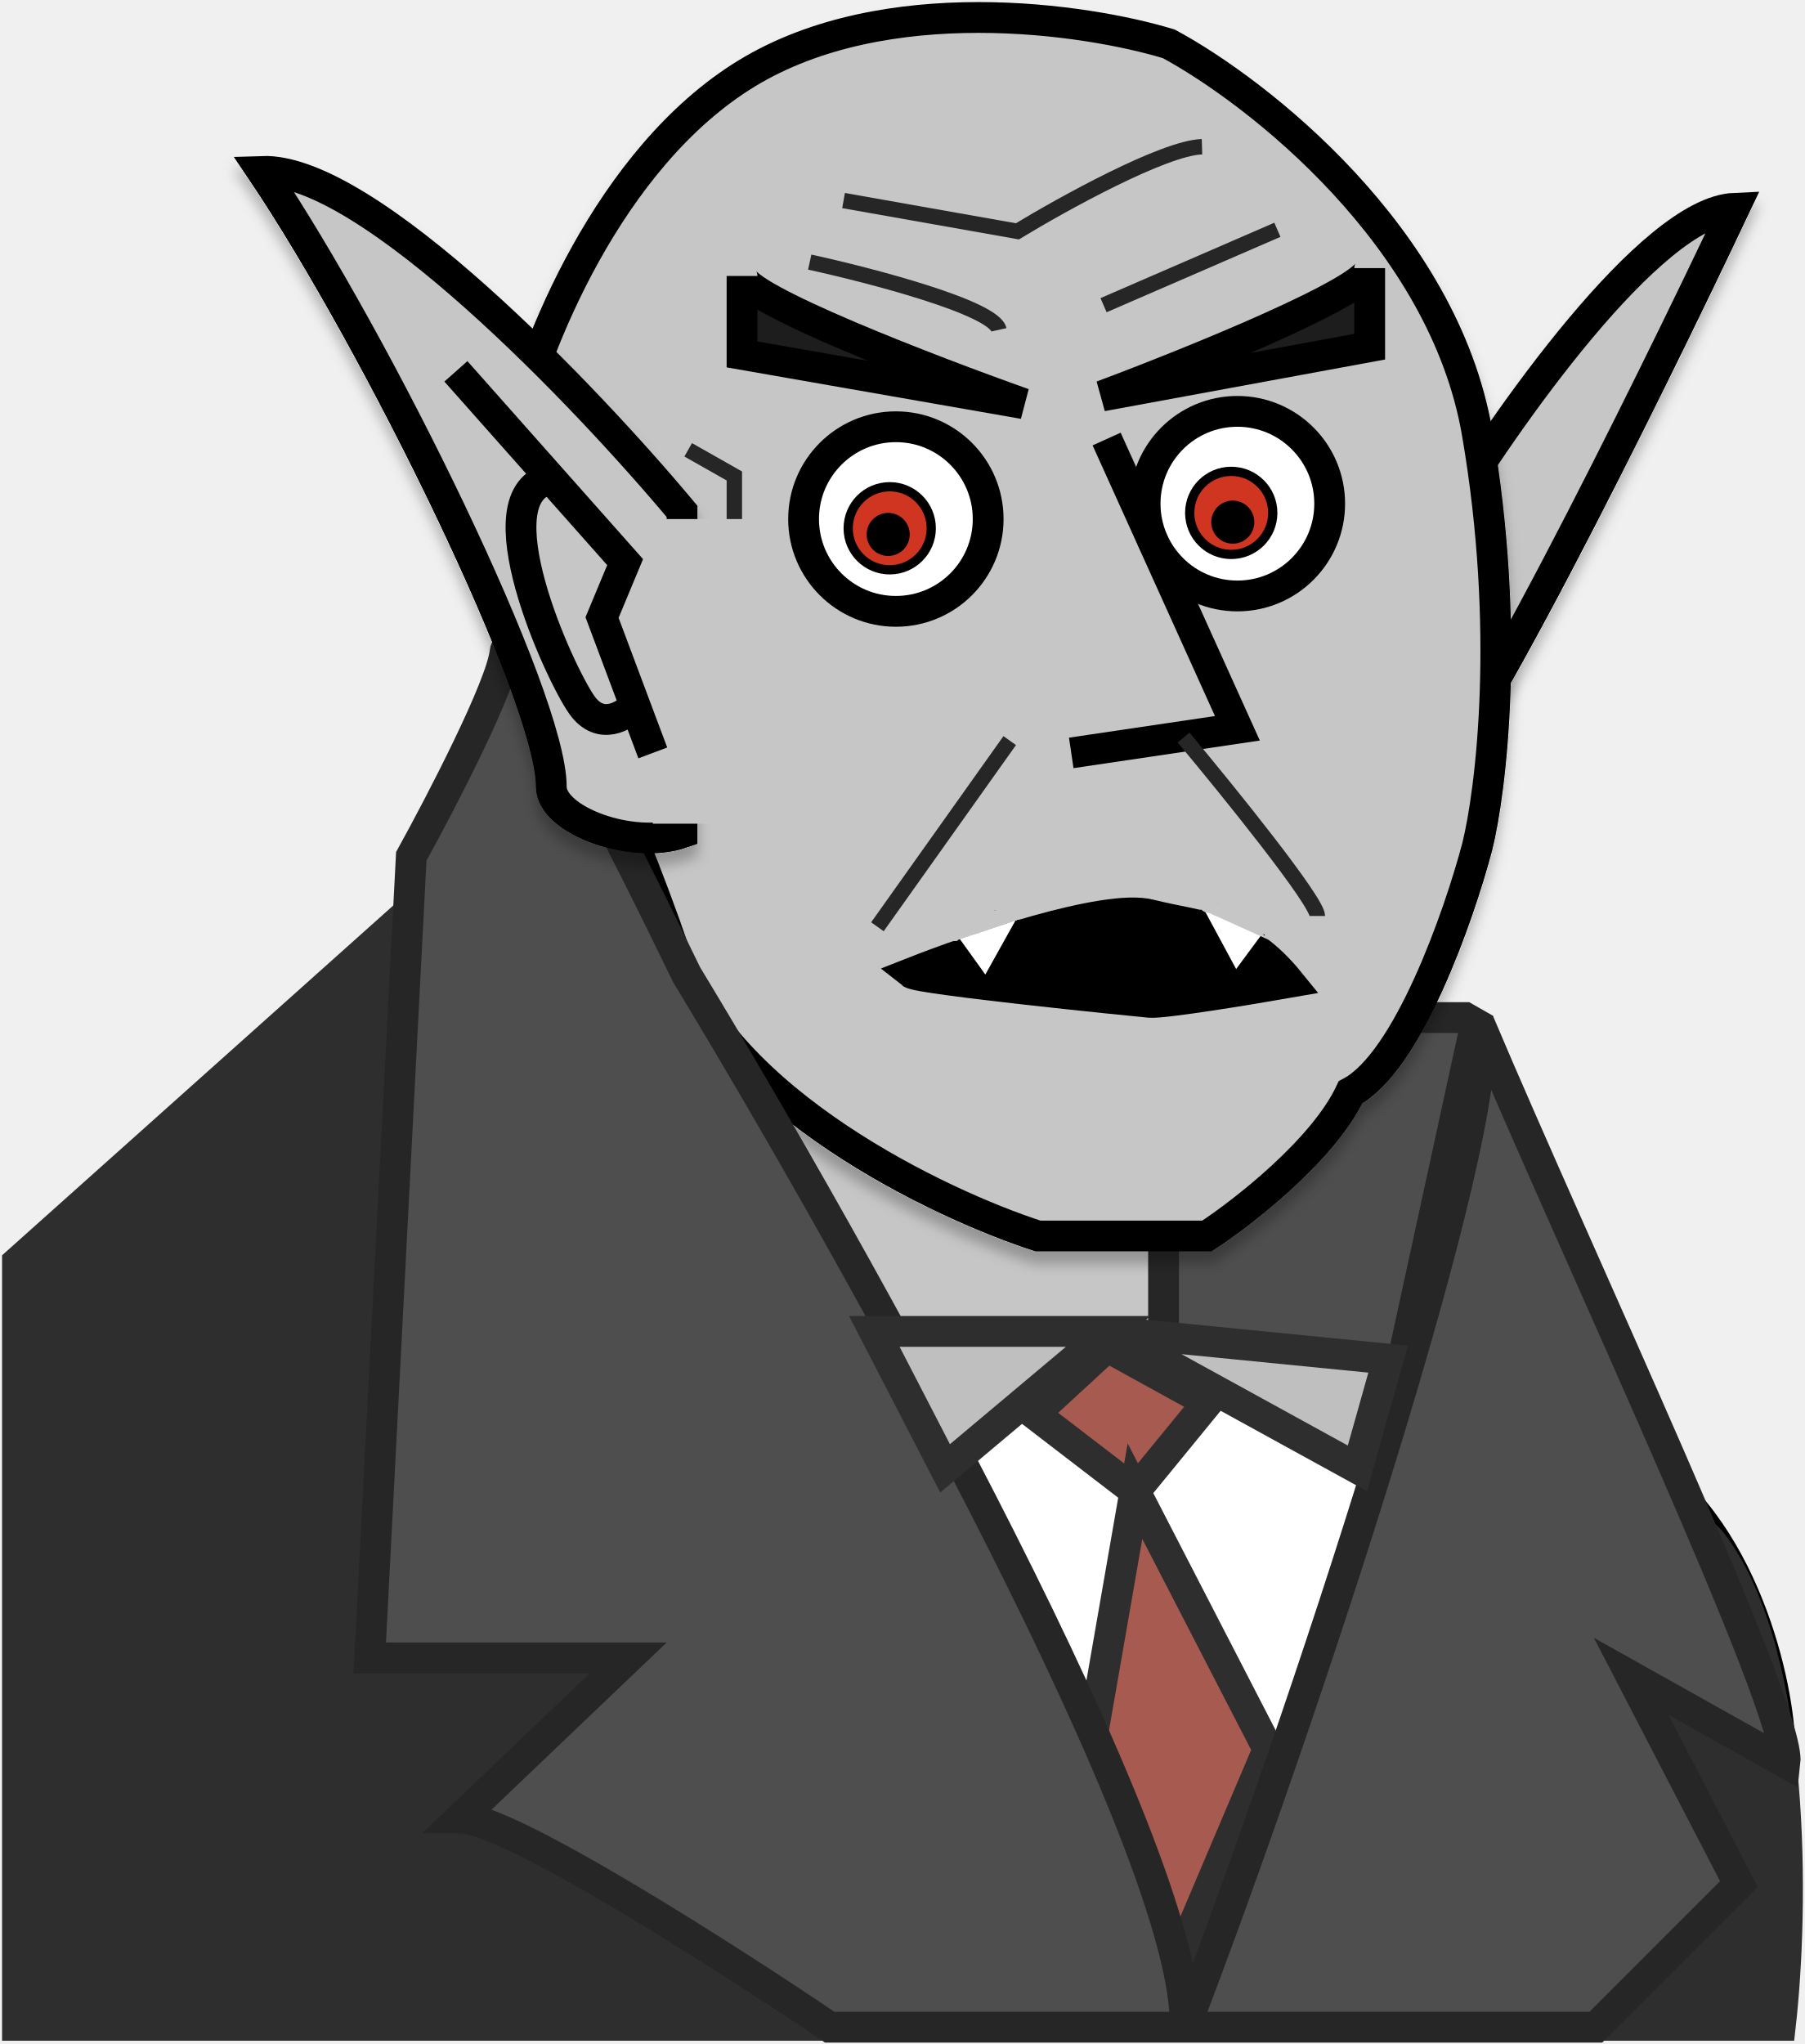
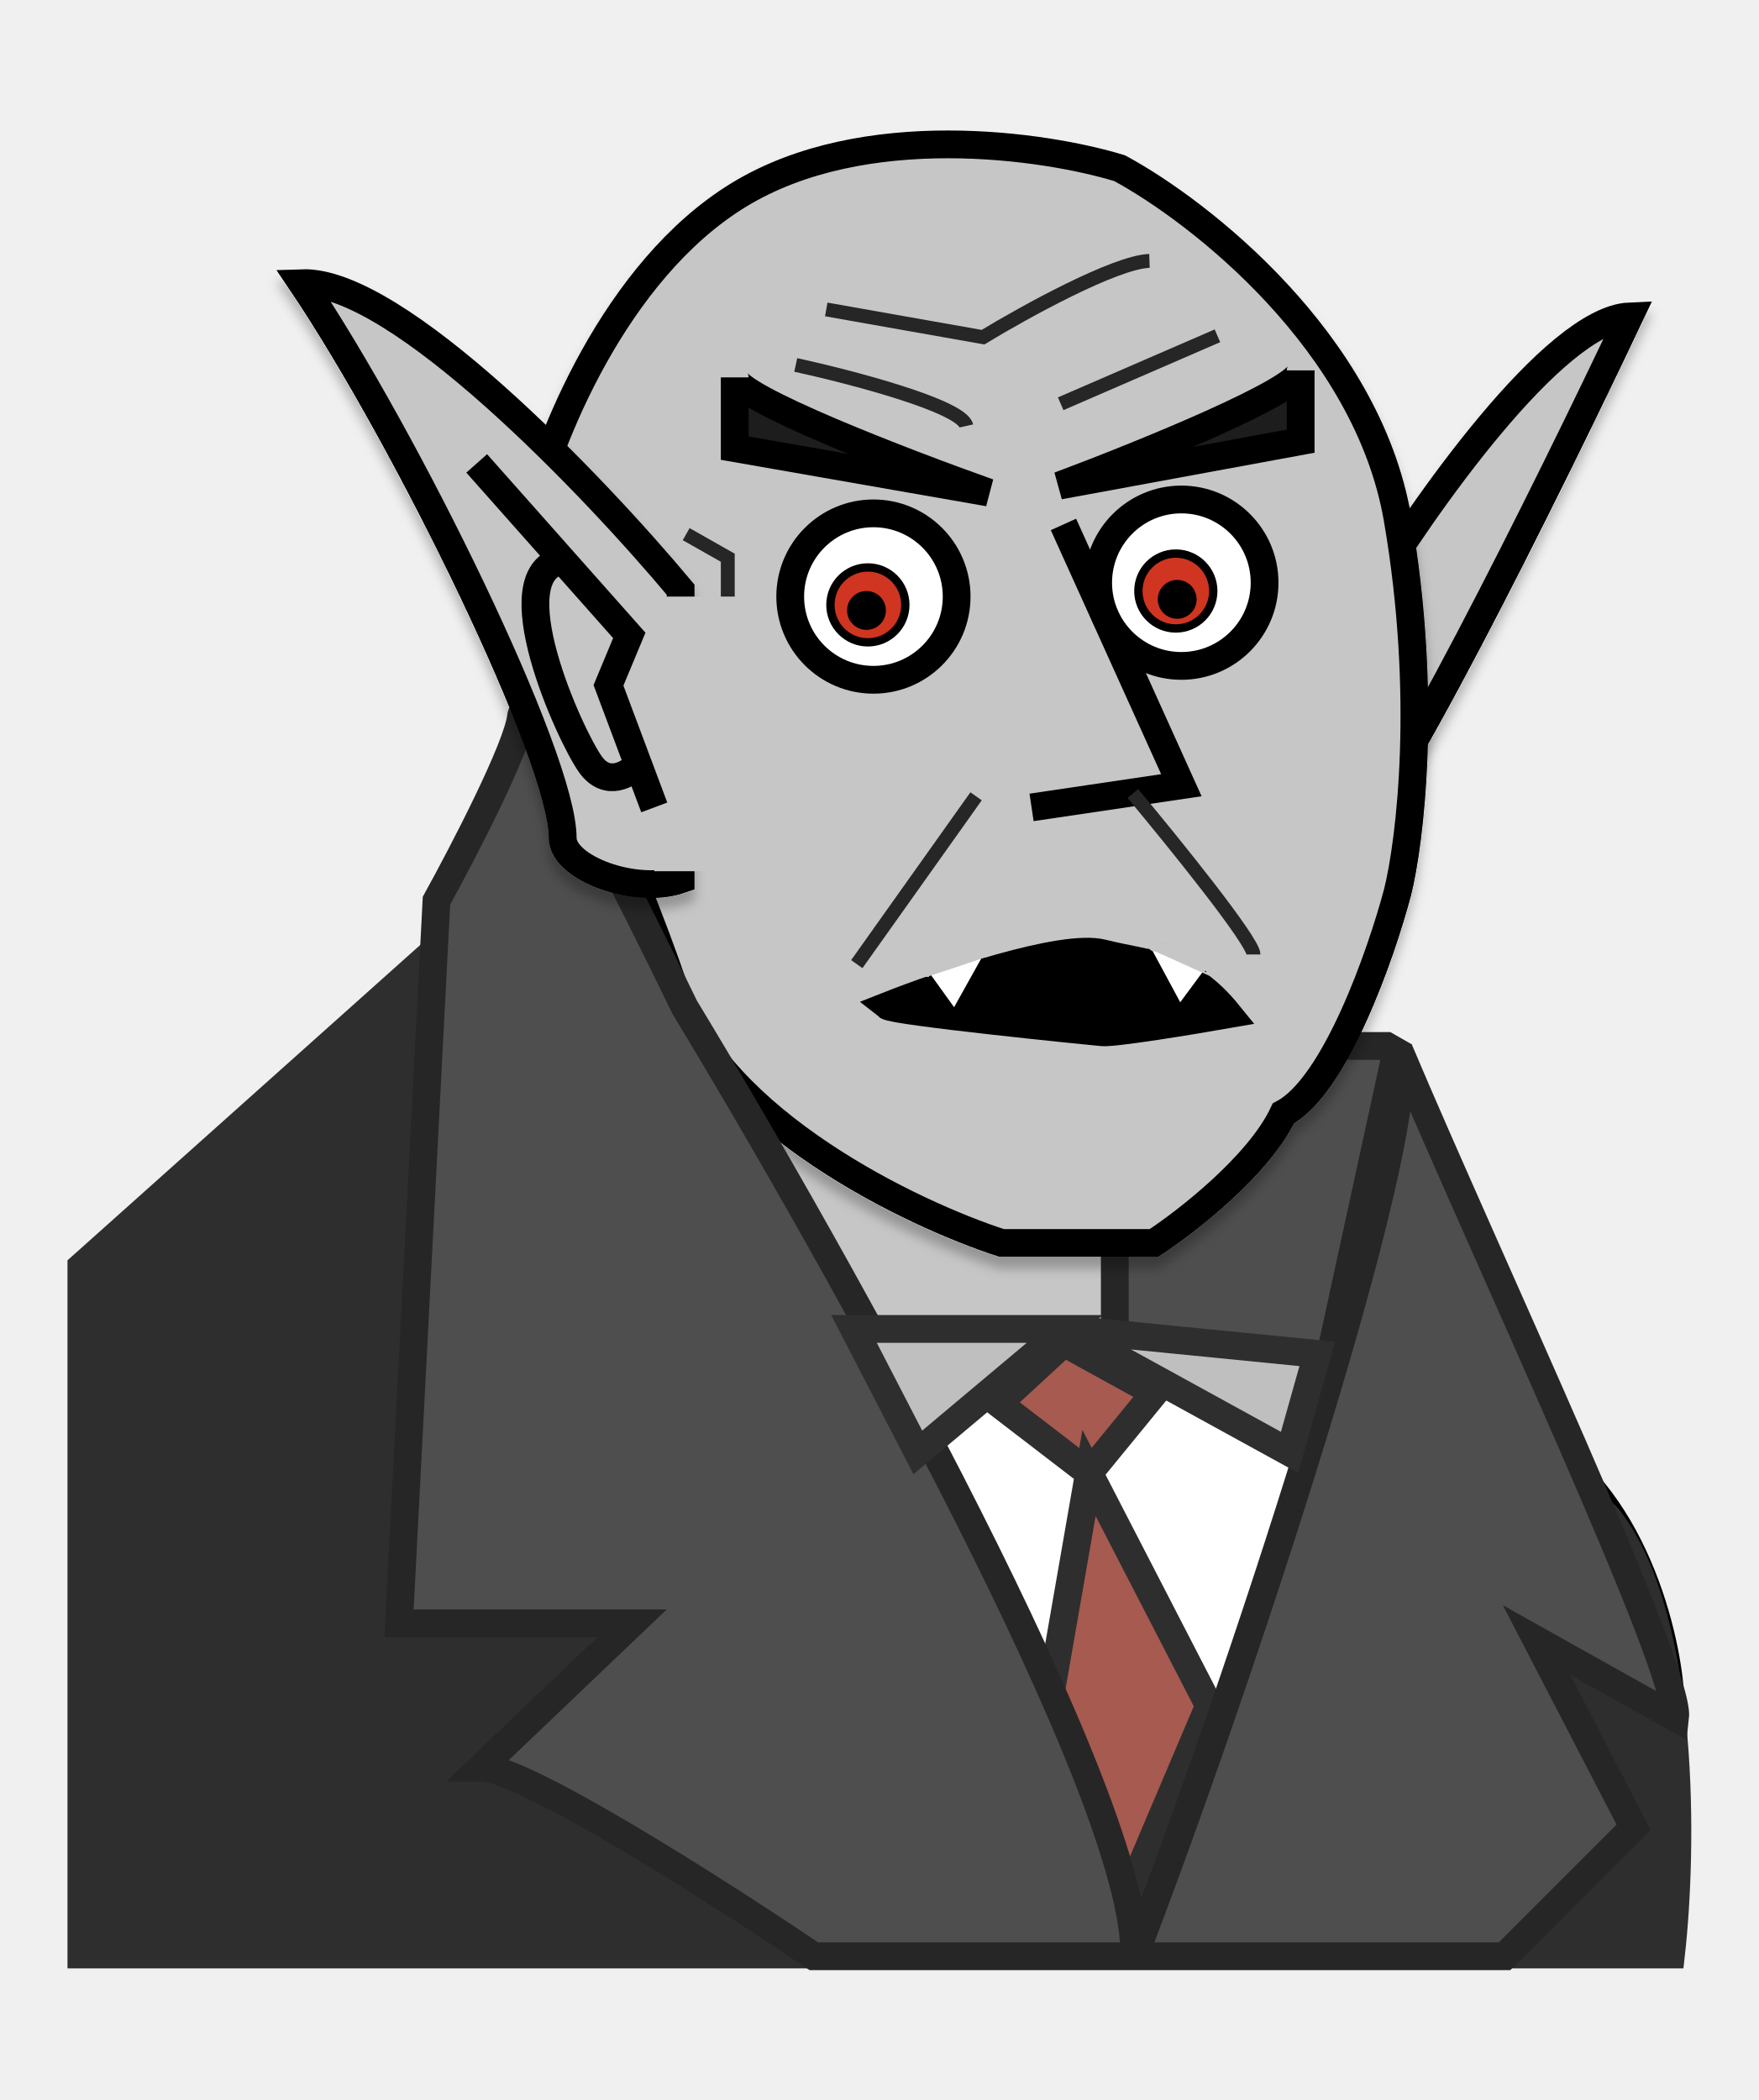
- <svg xmlns="http://www.w3.org/2000/svg" width="620" height="702" viewBox="0 0 620 702" fill="none">
-   <path d="M253.831 412.284V313.539H399.038V463.109C430.499 467.466 504.457 479.954 548.6 495.056C592.743 510.158 608.619 567.179 611.039 593.802V693.999H70.301H34.57C25.373 670.281 12.498 612.389 34.57 570.567C62.159 518.29 95.556 512.482 140.57 495.056C176.581 481.116 231.082 434.066 253.831 412.284Z" fill="#2E2E2E" stroke="black" stroke-width="10.579" />
-   <path d="M393.33 349.471H503.241L506.94 351.584L478.405 482.632L393.33 466.251V349.471Z" fill="#4E4E4E" stroke="#262626" stroke-width="10.579" />
-   <path d="M248.545 369.021H399.672V416.579V464.136H248.545V369.021Z" fill="#C6C6C6" stroke="#262626" stroke-width="10.579" />
-   <g filter="url(#filter0_d_145_867)">
-     <path d="M595.748 71.525C567.002 72.794 516.838 144.271 495.349 179.851C485.662 214.55 470.091 282.047 485.309 274.437C500.528 266.828 565.276 135.992 595.748 71.525Z" fill="#C6C6C6" />
-     <path d="M595.748 71.525C567.002 72.794 516.838 144.271 495.349 179.851C485.662 214.55 470.091 282.047 485.309 274.437C500.528 266.828 565.276 135.992 595.748 71.525Z" stroke="black" stroke-width="10.579" />
+ <svg xmlns="http://www.w3.org/2000/svg" width="670" height="800" viewBox="0 0 670 800" fill="none">
+   <path d="M278.831 461.284V362.539H424.038V512.109C455.499 516.466 529.457 528.954 573.6 544.056C617.743 559.158 633.619 616.179 636.039 642.802V742.999H95.301H59.57C50.373 719.281 37.498 661.389 59.57 619.567C87.159 567.29 120.556 561.482 165.57 544.056C201.581 530.116 256.082 483.066 278.831 461.284Z" fill="#2E2E2E" stroke="black" stroke-width="10.579" />
+   <path d="M418.33 398.471H528.241L531.94 400.584L503.405 531.632L418.33 515.251V398.471Z" fill="#4E4E4E" stroke="#262626" stroke-width="10.579" />
+   <path d="M273.545 418.021H424.672V465.579V513.136H273.545V418.021Z" fill="#C6C6C6" stroke="#262626" stroke-width="10.579" />
+   <g filter="url(#filter0_d_192_568)">
+     <path d="M620.748 120.525C592.002 121.794 541.838 193.271 520.349 228.851C510.662 263.55 495.091 331.047 510.309 323.437C525.528 315.828 590.276 184.992 620.748 120.525Z" fill="#C6C6C6" />
+     <path d="M620.748 120.525C592.002 121.794 541.838 193.271 520.349 228.851C510.662 263.55 495.091 331.047 510.309 323.437C525.528 315.828 590.276 184.992 620.748 120.525Z" stroke="black" stroke-width="10.579" />
  </g>
-   <g filter="url(#filter1_d_145_867)">
-     <path d="M176.68 148.648V199.464C187.8 220.758 214.394 276.123 231.8 327.23C249.207 378.336 322.217 413.375 356.546 424.506H414.568C427.139 416.279 454.603 394.887 463.886 375.142C483.613 364.688 501.116 314.647 507.402 290.932C512.237 271.574 519.006 216.015 507.402 148.648C495.798 81.28 431.974 31.529 401.513 15.074C372.986 6.363 304.037 -3.8 256.459 25.238C208.882 54.275 183.449 119.61 176.68 148.648Z" fill="#C6C6C6" />
-     <path d="M176.68 148.648V199.464C187.8 220.758 214.394 276.123 231.8 327.23C249.207 378.336 322.217 413.375 356.546 424.506H414.568C427.139 416.279 454.603 394.887 463.886 375.142C483.613 364.688 501.116 314.647 507.402 290.932C512.237 271.574 519.006 216.015 507.402 148.648C495.798 81.28 431.974 31.529 401.513 15.074C372.986 6.363 304.037 -3.8 256.459 25.238C208.882 54.275 183.449 119.61 176.68 148.648Z" stroke="black" stroke-width="10.579" />
+   <g filter="url(#filter1_d_192_568)">
+     <path d="M201.68 197.648V248.464C212.8 269.758 239.394 325.123 256.8 376.23C274.207 427.336 347.217 462.375 381.546 473.506H439.568C452.139 465.279 479.603 443.887 488.886 424.142C508.613 413.688 526.116 363.647 532.402 339.932C537.237 320.574 544.006 265.015 532.402 197.648C520.798 130.28 456.974 80.529 426.513 64.074C397.986 55.363 329.037 45.2 281.459 74.237C233.882 103.275 208.449 168.61 201.68 197.648Z" fill="#C6C6C6" />
+     <path d="M201.68 197.648V248.464C212.8 269.758 239.394 325.123 256.8 376.23C274.207 427.336 347.217 462.375 381.546 473.506H439.568C452.139 465.279 479.603 443.887 488.886 424.142C508.613 413.688 526.116 363.647 532.402 339.932C537.237 320.574 544.006 265.015 532.402 197.648C520.798 130.28 456.974 80.529 426.513 64.074C397.986 55.363 329.037 45.2 281.459 74.237C233.882 103.275 208.449 168.61 201.68 197.648Z" stroke="black" stroke-width="10.579" />
  </g>
-   <circle cx="307.727" cy="178.265" r="31.7" fill="white" stroke="black" stroke-width="10.579" />
-   <circle cx="305.612" cy="181.435" r="14.266" fill="#CF3520" stroke="black" stroke-width="3.174" />
-   <circle cx="305.085" cy="183.548" r="7.398" fill="black" />
-   <circle cx="425.036" cy="172.979" r="31.7" fill="white" stroke="black" stroke-width="10.579" />
-   <circle cx="422.921" cy="176.151" r="14.266" fill="#CF3520" stroke="black" stroke-width="3.174" />
-   <circle cx="423.451" cy="179.322" r="7.398" fill="black" />
-   <path d="M380.12 150.785L425.036 250.127L367.967 258.582" stroke="black" stroke-width="10.579" />
-   <path d="M394.916 314.126C379.698 310.322 333.972 325.928 313.012 334.206C315.654 336.319 389.104 343.719 394.916 344.247C399.566 344.67 428.911 339.844 443.002 337.378C427.15 317.826 413.411 318.75 394.916 314.126Z" fill="black" stroke="black" stroke-width="10.579" />
-   <path d="M351.359 312.657L338.509 335.688L323.127 314.265L351.359 312.657Z" fill="white" stroke="black" stroke-width="1.058" />
-   <path d="M440.222 312.598L424.532 333.797L412.016 310.583L440.222 312.598Z" fill="white" stroke="black" stroke-width="1.058" />
-   <rect x="434.547" y="312.48" width="15.852" height="9.511" fill="#C6C6C6" />
-   <rect x="434.547" y="312.48" width="15.852" height="9.511" fill="#C6C6C6" />
-   <rect x="434.547" y="312.48" width="15.852" height="9.511" fill="#C6C6C6" />
-   <rect x="434.547" y="312.48" width="15.852" height="9.511" fill="#C6C6C6" />
-   <rect x="434.547" y="312.48" width="15.852" height="9.511" fill="#C6C6C6" />
-   <rect x="434.547" y="312.48" width="15.852" height="9.511" fill="#C6C6C6" />
-   <rect x="419.75" y="305.084" width="24.307" height="9.511" fill="#C6C6C6" />
-   <rect x="419.75" y="305.084" width="24.307" height="9.511" fill="#C6C6C6" />
-   <rect x="419.75" y="305.084" width="24.307" height="9.511" fill="#C6C6C6" />
-   <rect x="419.75" y="305.084" width="24.307" height="9.511" fill="#C6C6C6" />
-   <rect x="419.75" y="305.084" width="24.307" height="9.511" fill="#C6C6C6" />
-   <rect x="419.75" y="305.084" width="24.307" height="9.511" fill="#C6C6C6" />
-   <ellipse cx="413.411" cy="310.368" rx="3.171" ry="2.114" fill="#C6C6C6" />
-   <ellipse cx="415.524" cy="311.426" rx="3.171" ry="2.114" fill="#C6C6C6" />
-   <path d="M346.831 254.355L301.387 318.294" stroke="#262626" stroke-width="5.289" />
-   <path d="M406.541 253.301C421.865 271.619 452.513 309.524 452.513 314.597" stroke="#262626" stroke-width="5.289" />
-   <ellipse cx="418.694" cy="312.481" rx="3.171" ry="2.114" fill="#C6C6C6" />
-   <ellipse cx="423.979" cy="314.594" rx="3.171" ry="2.114" fill="#C6C6C6" />
-   <ellipse cx="428.206" cy="315.653" rx="3.171" ry="2.114" fill="#C6C6C6" />
-   <ellipse cx="431.376" cy="317.766" rx="3.171" ry="2.114" fill="#C6C6C6" />
-   <ellipse cx="433.491" cy="315.653" rx="3.171" ry="2.114" fill="#C6C6C6" />
-   <ellipse cx="434.546" cy="318.823" rx="3.171" ry="2.114" fill="#C6C6C6" />
-   <path d="M426.174 313.22L435.753 322.77L412.677 312.338L426.174 313.22Z" fill="#C6C6C6" />
-   <path d="M338.276 312.131L353.274 314.622L327.819 323.166L338.276 312.131Z" fill="#C6C6C6" />
-   <path d="M338.276 312.131L353.274 314.622L327.819 323.166L338.276 312.131Z" fill="#C6C6C6" />
-   <path d="M344.618 310.018L359.616 312.508L334.161 321.053L344.618 310.018Z" fill="#C6C6C6" />
-   <path d="M344.618 310.018L359.616 312.508L334.161 321.053L344.618 310.018Z" fill="#C6C6C6" />
-   <rect x="319.352" y="312.48" width="9.511" height="10.568" fill="#C6C6C6" />
-   <rect x="319.352" y="312.48" width="9.511" height="10.568" fill="#C6C6C6" />
-   <rect x="319.352" y="312.48" width="9.511" height="10.568" fill="#C6C6C6" />
-   <rect x="328.863" y="311.426" width="9.511" height="7.398" fill="#C6C6C6" />
-   <rect x="328.863" y="311.426" width="9.511" height="7.398" fill="#C6C6C6" />
-   <rect x="328.863" y="311.426" width="9.511" height="7.398" fill="#C6C6C6" />
-   <rect x="328.863" y="319.881" width="1.057" height="2.114" fill="#C6C6C6" />
-   <rect x="328.863" y="319.881" width="1.057" height="2.114" fill="#C6C6C6" />
-   <rect x="328.863" y="319.881" width="1.057" height="2.114" fill="#C6C6C6" />
-   <rect x="321.467" y="314.596" width="10.568" height="6.341" fill="#C6C6C6" />
-   <rect x="321.467" y="314.596" width="10.568" height="6.341" fill="#C6C6C6" />
-   <rect x="321.467" y="314.596" width="10.568" height="6.341" fill="#C6C6C6" />
-   <path d="M346.301 137.709L254.885 121.723V94.774C254.885 102.383 319.352 127.183 351.585 138.633L346.301 137.709Z" fill="#1D1D1D" stroke="black" stroke-width="10.579" />
-   <path d="M383.558 135.066L470.479 119.065V92.09C470.479 99.706 409.182 124.531 378.534 135.991L383.558 135.066Z" fill="#1D1D1D" stroke="black" stroke-width="10.579" />
-   <path d="M236.391 154.484L252.243 163.467V190.945" stroke="#262626" stroke-width="5.289" />
-   <path d="M278.135 90.018C299.095 94.597 341.439 105.659 343.13 113.268" stroke="#262626" stroke-width="5.289" />
-   <path d="M379.062 104.814L438.774 78.922" stroke="#262626" stroke-width="5.289" />
-   <path d="M289.758 68.881L349.469 79.45C365.145 69.938 399.774 50.809 412.879 50.387" stroke="#262626" stroke-width="5.289" />
-   <path d="M6 433.49L130.706 321.994V499.014C271.089 493.201 559.146 491.299 588.315 530.19C617.484 569.082 615.969 656.658 611.565 695.585H6V433.49Z" fill="#2E2E2E" stroke="#2E2E2E" stroke-width="10.579" />
-   <path d="M402.313 465.195H297.158L302.971 692.943H492.672L487.917 481.576L402.313 465.195Z" fill="white" stroke="#2E2E2E" stroke-width="10.579" />
-   <path d="M389.858 512.138L355.283 485.592L380.283 462.553L414.858 481.585L389.858 512.138L435.603 600.789L400.496 683.431L374.432 600.789L389.858 512.138Z" fill="#A75A50" />
-   <path d="M389.858 512.138L355.283 485.592L380.283 462.553L414.858 481.585L389.858 512.138ZM389.858 512.138L374.432 600.789L400.496 683.431L435.603 600.789L389.858 512.138Z" stroke="#2E2E2E" stroke-width="10.579" />
-   <path d="M235.862 334.79C293.635 430.081 408.759 635.776 407.069 696.227C446.171 594.595 514.76 387.413 507.996 351.058C541.286 429.968 615.265 587.162 613.151 605.339L560.309 575.748L597.299 647.084L548.156 696.227H407.069H285.004C249.6 672.272 174.671 624.362 158.184 624.362L215.782 569.407H127.008L141.275 294.102C151.491 275.607 172.24 235.659 173.508 223.822C174.777 211.986 215.606 292.869 235.862 334.79Z" fill="#4E4E4E" />
-   <path d="M407.069 696.227C408.759 635.776 293.635 430.081 235.862 334.79C215.606 292.869 174.777 211.986 173.508 223.822C172.24 235.659 151.491 275.607 141.275 294.102L127.008 569.407H215.782L158.184 624.362C174.671 624.362 249.6 672.272 285.004 696.227H407.069ZM407.069 696.227C446.171 594.595 514.76 387.413 507.996 351.058C541.286 429.968 615.265 587.162 613.151 605.339L560.309 575.748L597.299 647.084L548.156 696.227H407.069Z" stroke="#262626" stroke-width="10.579" />
-   <path d="M380.647 457.27L324.635 504.299L300.328 457.27H380.647L476.819 466.781L466.251 504.299L380.647 457.27Z" fill="#BFBFBF" />
-   <path d="M380.647 457.27L324.635 504.299L300.328 457.27H380.647ZM380.647 457.27L466.251 504.299L476.819 466.781L380.647 457.27Z" stroke="#2E2E2E" stroke-width="10.579" />
-   <g filter="url(#filter2_d_145_867)">
-     <path d="M90.018 58.857C126.373 57.589 201.337 136.182 234.275 175.637V286.075C217.366 291.994 189.36 281.834 189.36 270.208C189.36 239.56 130.001 118.392 90.018 58.857Z" fill="#C6C6C6" />
-     <path d="M90.018 58.857C126.373 57.589 201.337 136.182 234.275 175.637V286.075C217.366 291.994 189.36 281.834 189.36 270.208C189.36 239.56 130.001 118.392 90.018 58.857Z" stroke="black" stroke-width="10.579" />
+   <circle cx="332.727" cy="227.265" r="31.7" fill="white" stroke="black" stroke-width="10.579" />
+   <circle cx="330.612" cy="230.435" r="14.266" fill="#CF3520" stroke="black" stroke-width="3.174" />
+   <circle cx="330.085" cy="232.548" r="7.398" fill="black" />
+   <circle cx="450.036" cy="221.979" r="31.7" fill="white" stroke="black" stroke-width="10.579" />
+   <circle cx="447.921" cy="225.151" r="14.266" fill="#CF3520" stroke="black" stroke-width="3.174" />
+   <circle cx="448.451" cy="228.322" r="7.398" fill="black" />
+   <path d="M405.12 199.785L450.036 299.127L392.967 307.582" stroke="black" stroke-width="10.579" />
+   <path d="M419.916 363.126C404.698 359.322 358.972 374.928 338.012 383.206C340.654 385.319 414.104 392.719 419.916 393.247C424.566 393.67 453.911 388.844 468.002 386.378C452.15 366.826 438.411 367.75 419.916 363.126Z" fill="black" stroke="black" stroke-width="10.579" />
+   <path d="M376.359 361.657L363.509 384.688L348.127 363.265L376.359 361.657Z" fill="white" stroke="black" stroke-width="1.058" />
+   <path d="M465.222 361.598L449.532 382.797L437.016 359.583L465.222 361.598Z" fill="white" stroke="black" stroke-width="1.058" />
+   <rect x="459.547" y="361.48" width="15.852" height="9.511" fill="#C6C6C6" />
+   <rect x="459.547" y="361.48" width="15.852" height="9.511" fill="#C6C6C6" />
+   <rect x="459.547" y="361.48" width="15.852" height="9.511" fill="#C6C6C6" />
+   <rect x="459.547" y="361.48" width="15.852" height="9.511" fill="#C6C6C6" />
+   <rect x="459.547" y="361.48" width="15.852" height="9.511" fill="#C6C6C6" />
+   <rect x="459.547" y="361.48" width="15.852" height="9.511" fill="#C6C6C6" />
+   <rect x="444.75" y="354.084" width="24.307" height="9.511" fill="#C6C6C6" />
+   <rect x="444.75" y="354.084" width="24.307" height="9.511" fill="#C6C6C6" />
+   <rect x="444.75" y="354.084" width="24.307" height="9.511" fill="#C6C6C6" />
+   <rect x="444.75" y="354.084" width="24.307" height="9.511" fill="#C6C6C6" />
+   <rect x="444.75" y="354.084" width="24.307" height="9.511" fill="#C6C6C6" />
+   <rect x="444.75" y="354.084" width="24.307" height="9.511" fill="#C6C6C6" />
+   <ellipse cx="438.411" cy="359.368" rx="3.171" ry="2.114" fill="#C6C6C6" />
+   <ellipse cx="440.524" cy="360.426" rx="3.171" ry="2.114" fill="#C6C6C6" />
+   <path d="M371.831 303.355L326.387 367.294" stroke="#262626" stroke-width="5.289" />
+   <path d="M431.541 302.301C446.865 320.619 477.513 358.524 477.513 363.597" stroke="#262626" stroke-width="5.289" />
+   <ellipse cx="443.694" cy="361.481" rx="3.171" ry="2.114" fill="#C6C6C6" />
+   <ellipse cx="448.979" cy="363.594" rx="3.171" ry="2.114" fill="#C6C6C6" />
+   <ellipse cx="453.206" cy="364.653" rx="3.171" ry="2.114" fill="#C6C6C6" />
+   <ellipse cx="456.376" cy="366.766" rx="3.171" ry="2.114" fill="#C6C6C6" />
+   <ellipse cx="458.491" cy="364.653" rx="3.171" ry="2.114" fill="#C6C6C6" />
+   <ellipse cx="459.546" cy="367.823" rx="3.171" ry="2.114" fill="#C6C6C6" />
+   <path d="M451.174 362.22L460.753 371.77L437.677 361.338L451.174 362.22Z" fill="#C6C6C6" />
+   <path d="M363.276 361.131L378.274 363.622L352.819 372.166L363.276 361.131Z" fill="#C6C6C6" />
+   <path d="M363.276 361.131L378.274 363.622L352.819 372.166L363.276 361.131Z" fill="#C6C6C6" />
+   <path d="M369.618 359.018L384.616 361.508L359.161 370.053L369.618 359.018Z" fill="#C6C6C6" />
+   <path d="M369.618 359.018L384.616 361.508L359.161 370.053L369.618 359.018Z" fill="#C6C6C6" />
+   <rect x="344.352" y="361.48" width="9.511" height="10.568" fill="#C6C6C6" />
+   <rect x="344.352" y="361.48" width="9.511" height="10.568" fill="#C6C6C6" />
+   <rect x="344.352" y="361.48" width="9.511" height="10.568" fill="#C6C6C6" />
+   <rect x="353.863" y="360.426" width="9.511" height="7.398" fill="#C6C6C6" />
+   <rect x="353.863" y="360.426" width="9.511" height="7.398" fill="#C6C6C6" />
+   <rect x="353.863" y="360.426" width="9.511" height="7.398" fill="#C6C6C6" />
+   <rect x="353.863" y="368.881" width="1.057" height="2.114" fill="#C6C6C6" />
+   <rect x="353.863" y="368.881" width="1.057" height="2.114" fill="#C6C6C6" />
+   <rect x="353.863" y="368.881" width="1.057" height="2.114" fill="#C6C6C6" />
+   <rect x="346.467" y="363.596" width="10.568" height="6.341" fill="#C6C6C6" />
+   <rect x="346.467" y="363.596" width="10.568" height="6.341" fill="#C6C6C6" />
+   <rect x="346.467" y="363.596" width="10.568" height="6.341" fill="#C6C6C6" />
+   <path d="M371.301 186.709L279.885 170.723V143.774C279.885 151.383 344.352 176.183 376.585 187.633L371.301 186.709Z" fill="#1D1D1D" stroke="black" stroke-width="10.579" />
+   <path d="M408.558 184.066L495.479 168.065V141.09C495.479 148.706 434.182 173.531 403.534 184.991L408.558 184.066Z" fill="#1D1D1D" stroke="black" stroke-width="10.579" />
+   <path d="M261.391 203.484L277.243 212.467V239.945" stroke="#262626" stroke-width="5.289" />
+   <path d="M303.135 139.018C324.095 143.597 366.439 154.659 368.13 162.268" stroke="#262626" stroke-width="5.289" />
+   <path d="M404.062 153.814L463.774 127.922" stroke="#262626" stroke-width="5.289" />
+   <path d="M314.758 117.881L374.469 128.45C390.145 118.938 424.774 99.809 437.879 99.387" stroke="#262626" stroke-width="5.289" />
+   <path d="M31 482.49L155.706 370.994V548.014C296.089 542.201 584.146 540.299 613.315 579.19C642.484 618.082 640.969 705.658 636.565 744.585H31V482.49Z" fill="#2E2E2E" stroke="#2E2E2E" stroke-width="10.579" />
+   <path d="M427.313 514.195H322.158L327.971 741.943H517.672L512.917 530.576L427.313 514.195Z" fill="white" stroke="#2E2E2E" stroke-width="10.579" />
+   <path d="M414.858 561.138L380.283 534.592L405.283 511.553L439.858 530.585L414.858 561.138L460.603 649.789L425.496 732.431L399.432 649.789L414.858 561.138Z" fill="#A75A50" />
+   <path d="M414.858 561.138L380.283 534.592L405.283 511.553L439.858 530.585L414.858 561.138ZM414.858 561.138L399.432 649.789L425.496 732.431L460.603 649.789L414.858 561.138Z" stroke="#2E2E2E" stroke-width="10.579" />
+   <path d="M260.862 383.79C318.635 479.081 433.759 684.776 432.069 745.227C471.171 643.595 539.76 436.413 532.996 400.058C566.286 478.968 640.265 636.162 638.151 654.339L585.309 624.748L622.299 696.084L573.156 745.227H432.069H310.004C274.6 721.272 199.671 673.362 183.184 673.362L240.782 618.407H152.008L166.275 343.102C176.491 324.607 197.24 284.659 198.508 272.822C199.777 260.986 240.606 341.869 260.862 383.79Z" fill="#4E4E4E" />
+   <path d="M432.069 745.227C433.759 684.776 318.635 479.081 260.862 383.79C240.606 341.869 199.777 260.986 198.508 272.822C197.24 284.659 176.491 324.607 166.275 343.102L152.008 618.407H240.782L183.184 673.362C199.671 673.362 274.6 721.272 310.004 745.227H432.069ZM432.069 745.227C471.171 643.595 539.76 436.413 532.996 400.058C566.286 478.968 640.265 636.162 638.151 654.339L585.309 624.748L622.299 696.084L573.156 745.227H432.069Z" stroke="#262626" stroke-width="10.579" />
+   <path d="M405.647 506.27L349.635 553.299L325.328 506.27H405.647L501.819 515.781L491.251 553.299L405.647 506.27Z" fill="#BFBFBF" />
+   <path d="M405.647 506.27L349.635 553.299L325.328 506.27H405.647ZM405.647 506.27L491.251 553.299L501.819 515.781L405.647 506.27Z" stroke="#2E2E2E" stroke-width="10.579" />
+   <g filter="url(#filter2_d_192_568)">
+     <path d="M115.018 107.857C151.373 106.589 226.337 185.182 259.275 224.637V335.075C242.366 340.994 214.36 330.834 214.36 319.208C214.36 288.56 155.001 167.392 115.018 107.857Z" fill="#C6C6C6" />
+     <path d="M115.018 107.857C151.373 106.589 226.337 185.182 259.275 224.637V335.075C242.366 340.994 214.36 330.834 214.36 319.208C214.36 288.56 155.001 167.392 115.018 107.857Z" stroke="black" stroke-width="10.579" />
  </g>
-   <rect x="224.236" y="178.266" width="34.876" height="104.626" fill="#C6C6C6" />
-   <path d="M156.598 127.537L189.359 164.469M224.235 258.584L218.092 242.203M218.092 242.203L206.797 212.084L214.723 193.061L189.359 164.469M218.092 242.203C214.679 245.902 206.269 251.081 199.928 242.203C192.002 231.107 163.995 169.167 189.359 164.469" stroke="black" stroke-width="10.579" />
+   <rect x="249.236" y="227.266" width="34.876" height="104.626" fill="#C6C6C6" />
+   <path d="M181.598 176.537L214.359 213.469M249.235 307.584L243.092 291.203M243.092 291.203L231.797 261.084L239.723 242.061L214.359 213.469M243.092 291.203C239.679 294.902 231.269 300.081 224.928 291.203C217.002 280.107 188.995 218.167 214.359 213.469" stroke="black" stroke-width="10.579" />
  <defs>
-     <filter id="filter0_d_145_867" x="469.415" y="65.856" width="139.096" height="222.928" filterUnits="userSpaceOnUse" color-interpolation-filters="sRGB">
+     <filter id="filter0_d_192_568" x="494.415" y="114.855" width="139.096" height="222.928" filterUnits="userSpaceOnUse" color-interpolation-filters="sRGB">
      <feFlood flood-opacity="0" result="BackgroundImageFix" />
      <feColorMatrix in="SourceAlpha" type="matrix" values="0 0 0 0 0 0 0 0 0 0 0 0 0 0 0 0 0 0 127 0" result="hardAlpha" />
      <feOffset dy="4.231" />
      <feGaussianBlur stdDeviation="2.116" />
      <feComposite in2="hardAlpha" operator="out" />
      <feColorMatrix type="matrix" values="0 0 0 0 0 0 0 0 0 0 0 0 0 0 0 0 0 0 0.25 0" />
-       <feBlend mode="normal" in2="BackgroundImageFix" result="effect1_dropShadow_145_867" />
-       <feBlend mode="normal" in="SourceGraphic" in2="effect1_dropShadow_145_867" result="shape" />
+       <feBlend mode="normal" in2="BackgroundImageFix" result="effect1_dropShadow_192_568" />
+       <feBlend mode="normal" in="SourceGraphic" in2="effect1_dropShadow_192_568" result="shape" />
    </filter>
-     <filter id="filter1_d_145_867" x="167.159" y="0.711" width="356.172" height="437.547" filterUnits="userSpaceOnUse" color-interpolation-filters="sRGB">
+     <filter id="filter1_d_192_568" x="192.159" y="49.711" width="356.172" height="437.547" filterUnits="userSpaceOnUse" color-interpolation-filters="sRGB">
      <feFlood flood-opacity="0" result="BackgroundImageFix" />
      <feColorMatrix in="SourceAlpha" type="matrix" values="0 0 0 0 0 0 0 0 0 0 0 0 0 0 0 0 0 0 127 0" result="hardAlpha" />
      <feOffset dy="4.231" />
      <feGaussianBlur stdDeviation="2.116" />
      <feComposite in2="hardAlpha" operator="out" />
      <feColorMatrix type="matrix" values="0 0 0 0 0 0 0 0 0 0 0 0 0 0 0 0 0 0 0.25 0" />
-       <feBlend mode="normal" in2="BackgroundImageFix" result="effect1_dropShadow_145_867" />
-       <feBlend mode="normal" in="SourceGraphic" in2="effect1_dropShadow_145_867" result="shape" />
+       <feBlend mode="normal" in2="BackgroundImageFix" result="effect1_dropShadow_192_568" />
+       <feBlend mode="normal" in="SourceGraphic" in2="effect1_dropShadow_192_568" result="shape" />
    </filter>
-     <filter id="filter2_d_145_867" x="76.087" y="53.553" width="167.709" height="248.014" filterUnits="userSpaceOnUse" color-interpolation-filters="sRGB">
+     <filter id="filter2_d_192_568" x="101.087" y="102.553" width="167.709" height="248.014" filterUnits="userSpaceOnUse" color-interpolation-filters="sRGB">
      <feFlood flood-opacity="0" result="BackgroundImageFix" />
      <feColorMatrix in="SourceAlpha" type="matrix" values="0 0 0 0 0 0 0 0 0 0 0 0 0 0 0 0 0 0 127 0" result="hardAlpha" />
      <feOffset dy="4.231" />
      <feGaussianBlur stdDeviation="2.116" />
      <feComposite in2="hardAlpha" operator="out" />
      <feColorMatrix type="matrix" values="0 0 0 0 0 0 0 0 0 0 0 0 0 0 0 0 0 0 0.25 0" />
-       <feBlend mode="normal" in2="BackgroundImageFix" result="effect1_dropShadow_145_867" />
-       <feBlend mode="normal" in="SourceGraphic" in2="effect1_dropShadow_145_867" result="shape" />
+       <feBlend mode="normal" in2="BackgroundImageFix" result="effect1_dropShadow_192_568" />
+       <feBlend mode="normal" in="SourceGraphic" in2="effect1_dropShadow_192_568" result="shape" />
    </filter>
  </defs>
</svg>
